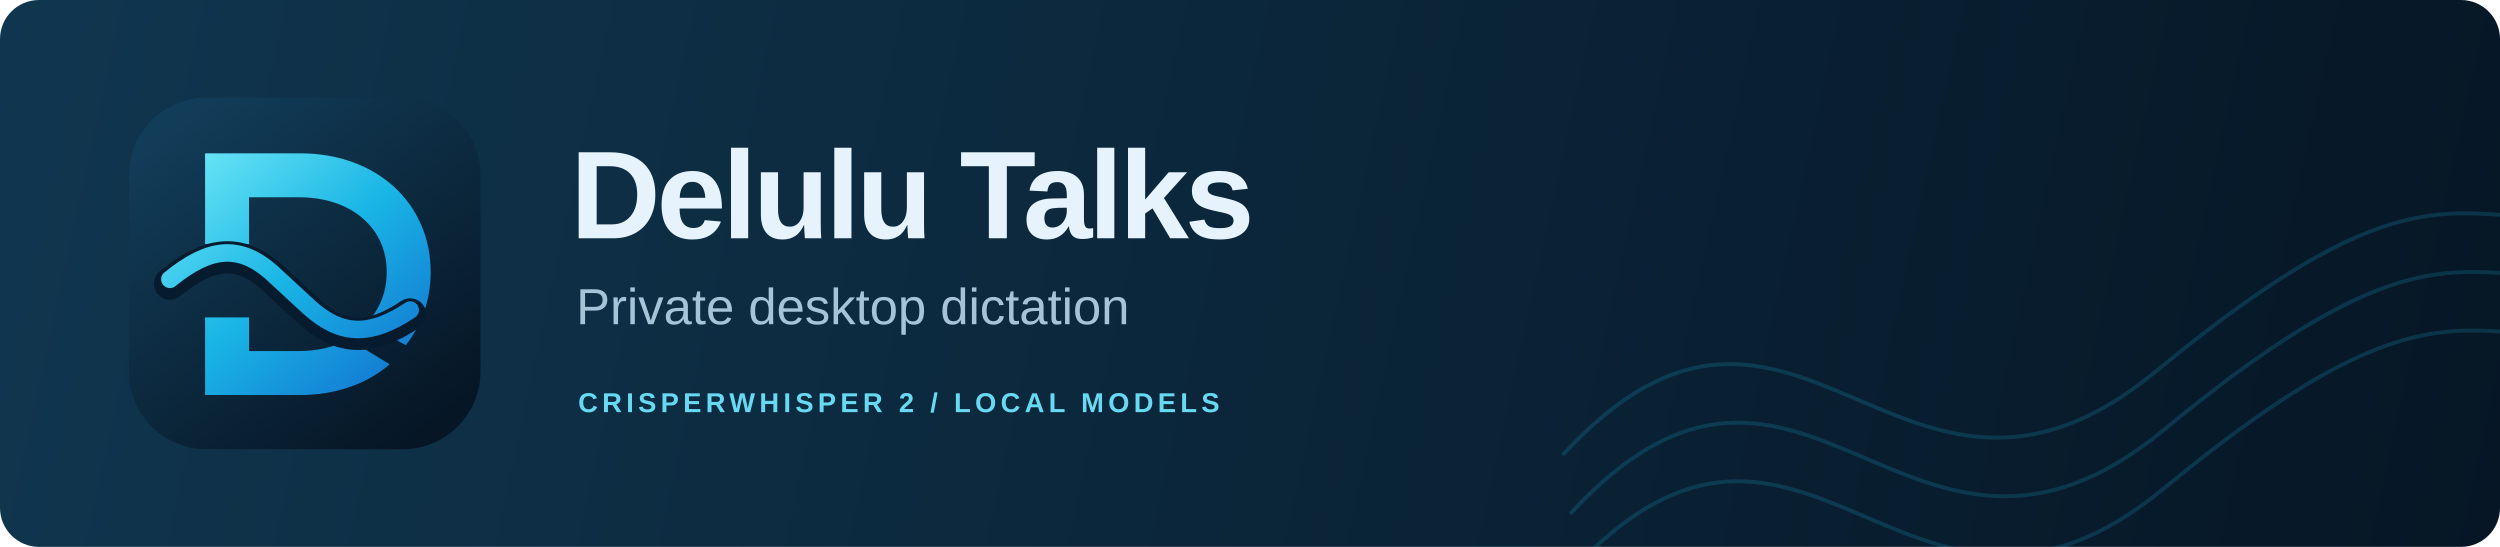
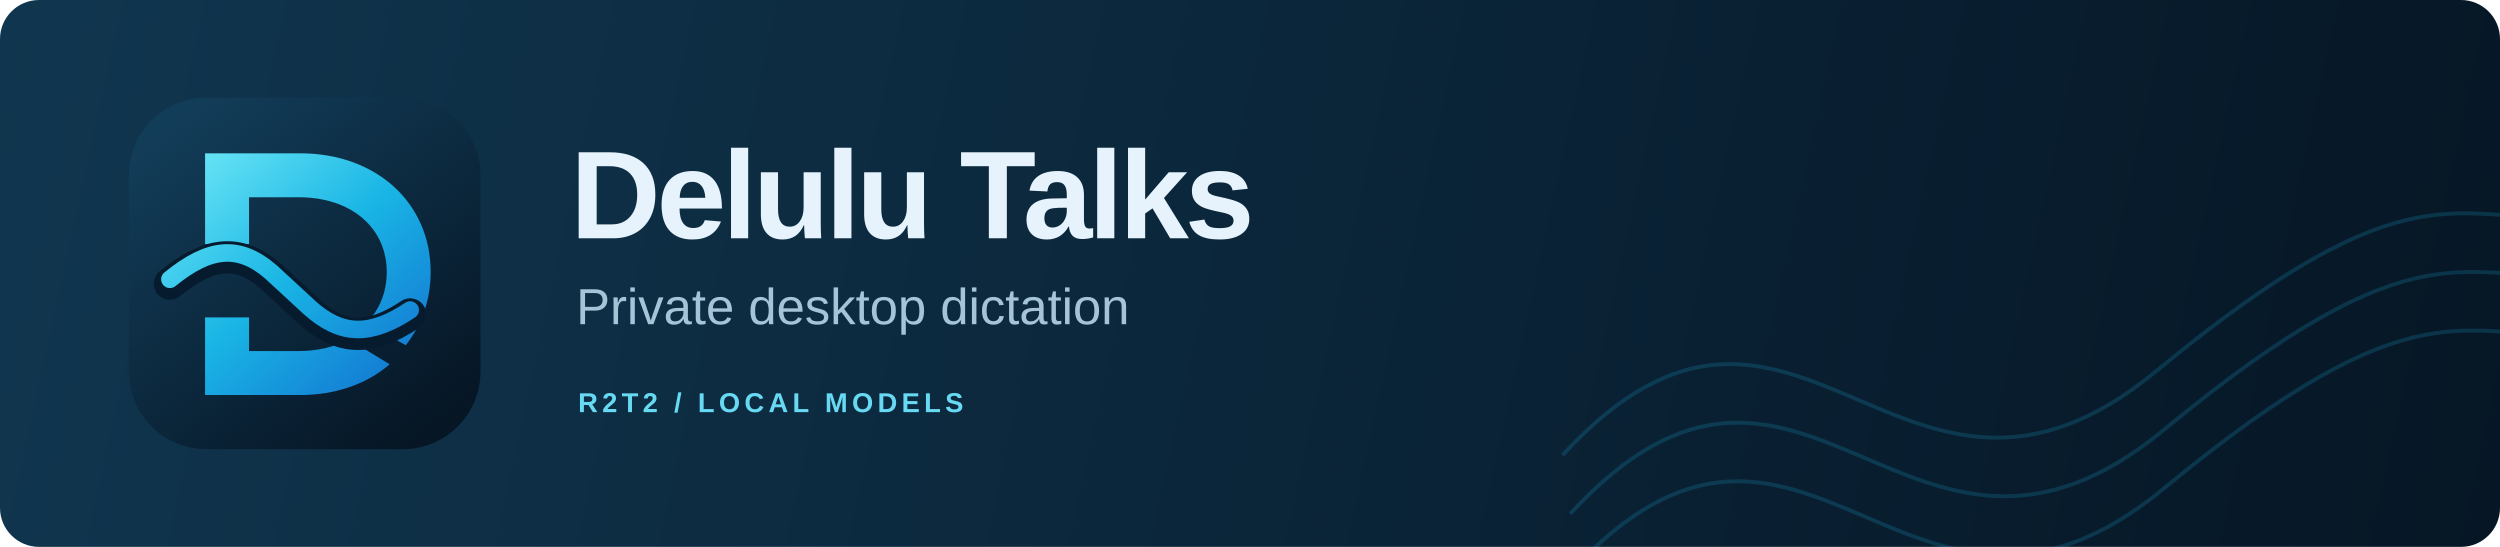
<svg xmlns="http://www.w3.org/2000/svg" width="1280" height="280" viewBox="0 0 1280 280" role="img" aria-labelledby="banner-title banner-description">
  <defs>
    <linearGradient id="ocean" x1="0" y1="0" x2="1280" y2="280" gradientUnits="userSpaceOnUse">
      <stop stop-color="#10364f" />
      <stop offset="1" stop-color="#061625" />
    </linearGradient>
    <linearGradient id="horizon">
      <stop stop-color="#68e4f5" />
      <stop offset="1" stop-color="#1372d0" />
    </linearGradient>
  </defs>
  <rect width="1280" height="280" rx="20" fill="url(#ocean)" />
  <path d="M800 233c120-130 173 65 304-43s153-75 215-79M804 263c120-130 173 65 304-43s153-75 215-79M804 293c120-130 173 65 304-43s153-75 215-79" fill="none" stroke="#19b5e5" stroke-width="2" opacity=".18" />
  <path d="M24 1h1232" stroke="url(#horizon)" stroke-width="2" />
  <svg x="60" y="44" width="192" height="192" viewBox="0 0 256 256" role="img" aria-labelledby="title desc">
    <defs>
      <linearGradient id="depth" x1="40" y1="20" x2="206" y2="238" gradientUnits="userSpaceOnUse">
        <stop stop-color="#123d59" />
        <stop offset="1" stop-color="#061625" />
      </linearGradient>
      <linearGradient id="current" x1="52" y1="49" x2="195" y2="213" gradientUnits="userSpaceOnUse">
        <stop stop-color="#68e4f5" />
        <stop offset=".48" stop-color="#19b5e5" />
        <stop offset="1" stop-color="#1372d0" />
      </linearGradient>
    </defs>
    <rect x="8" y="8" width="240" height="240" rx="53" fill="url(#depth)" />
    <path d="M60 46h65c52 0 89 34 89 81 0 19-6 36-17 50l-27-15c9-9 14-21 14-35 0-30-24-51-60-51H90v32H60Zm0 112h30v23h34c13 0 25-3 34-8l28 17c-16 14-38 21-61 21H60Z" fill="url(#current)" />
    <path d="M36 135c27-22 47-24 69-5l26 24c22 20 42 20 69 2" fill="none" stroke="#061c2e" stroke-width="22" stroke-linecap="round" />
    <path d="M36 132c27-22 47-24 69-5l26 24c22 20 42 20 69 2" fill="none" stroke="url(#current)" stroke-width="12" stroke-linecap="round" />
  </svg>
  <g font-family="Segoe UI, Arial, sans-serif">
    <text x="292" y="122" font-size="64" font-weight="700" letter-spacing="-2" fill="#e6f3fc">Delulu Talks</text>
    <text x="295" y="166" font-size="26" fill="#a6c4d8">Private desktop dictation</text>
-     <text x="296" y="211" font-size="14" font-weight="600" letter-spacing="2.2" fill="#68d9f2">CRISPERWHISPER 2  /  LOCAL MODELS</text>
+     <text x="296" y="211" font-size="14" font-weight="600" letter-spacing="2.2" fill="#68d9f2">R2T2  /  LOCAL MODELS</text>
  </g>
</svg>
